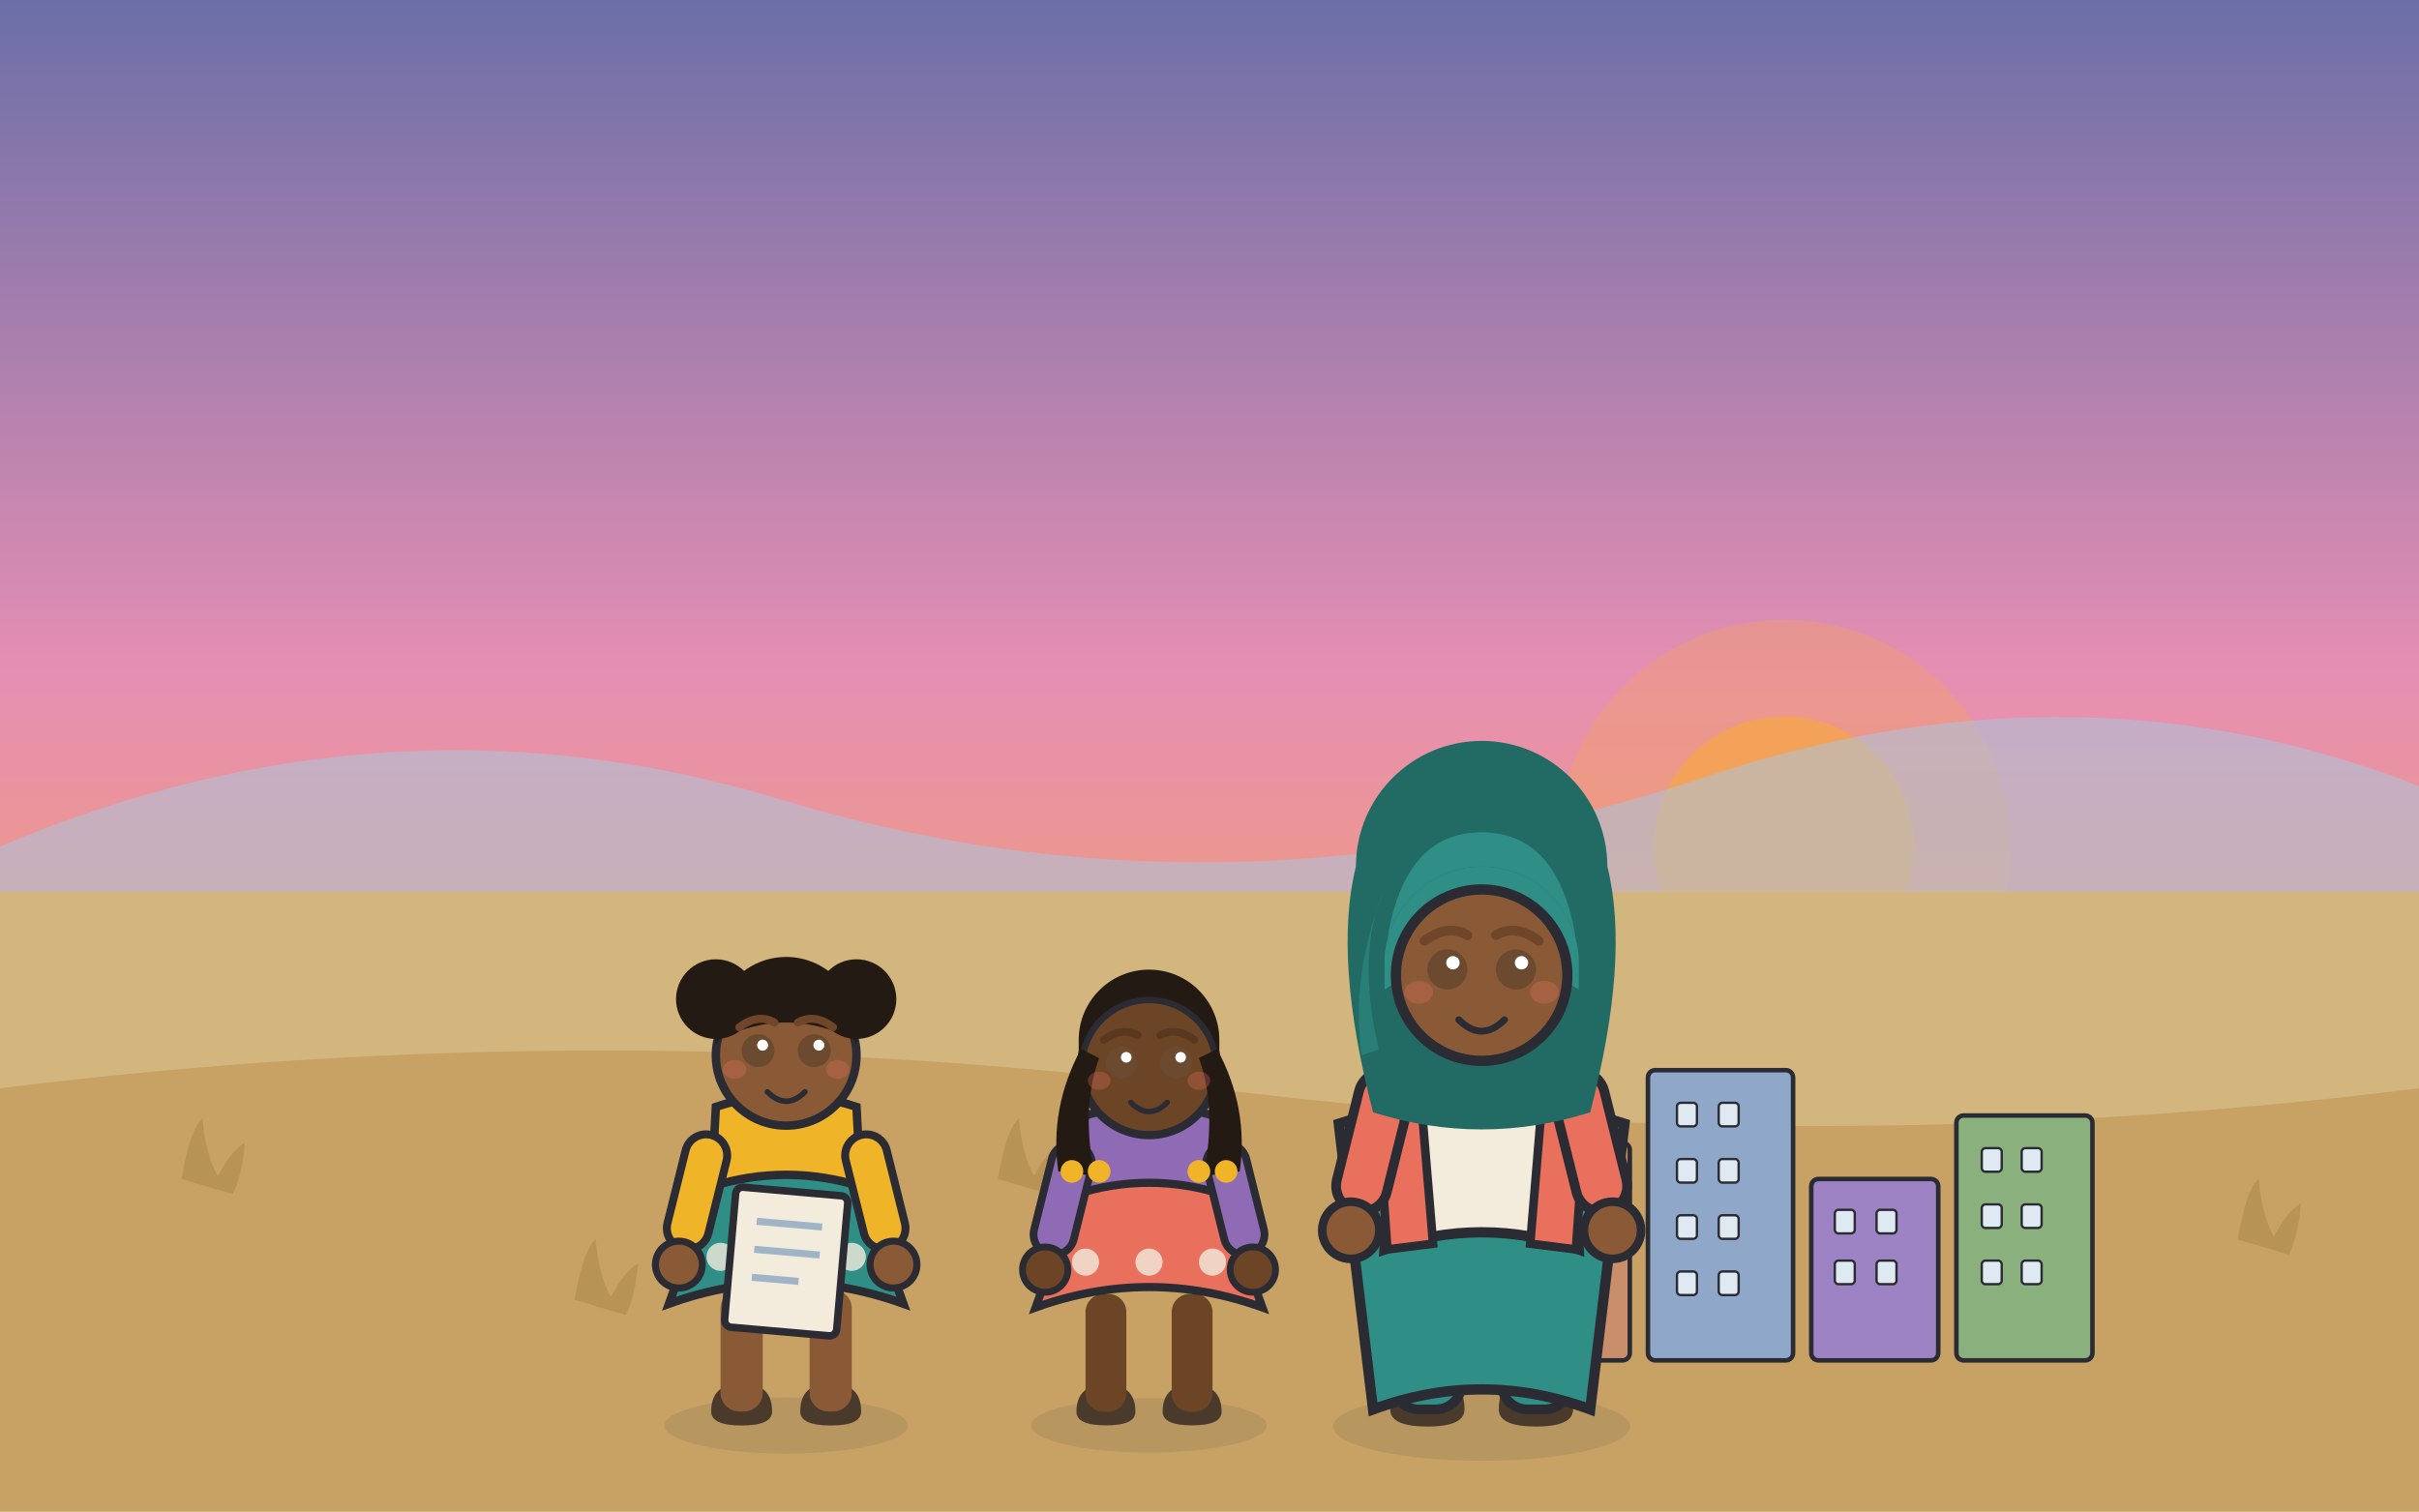
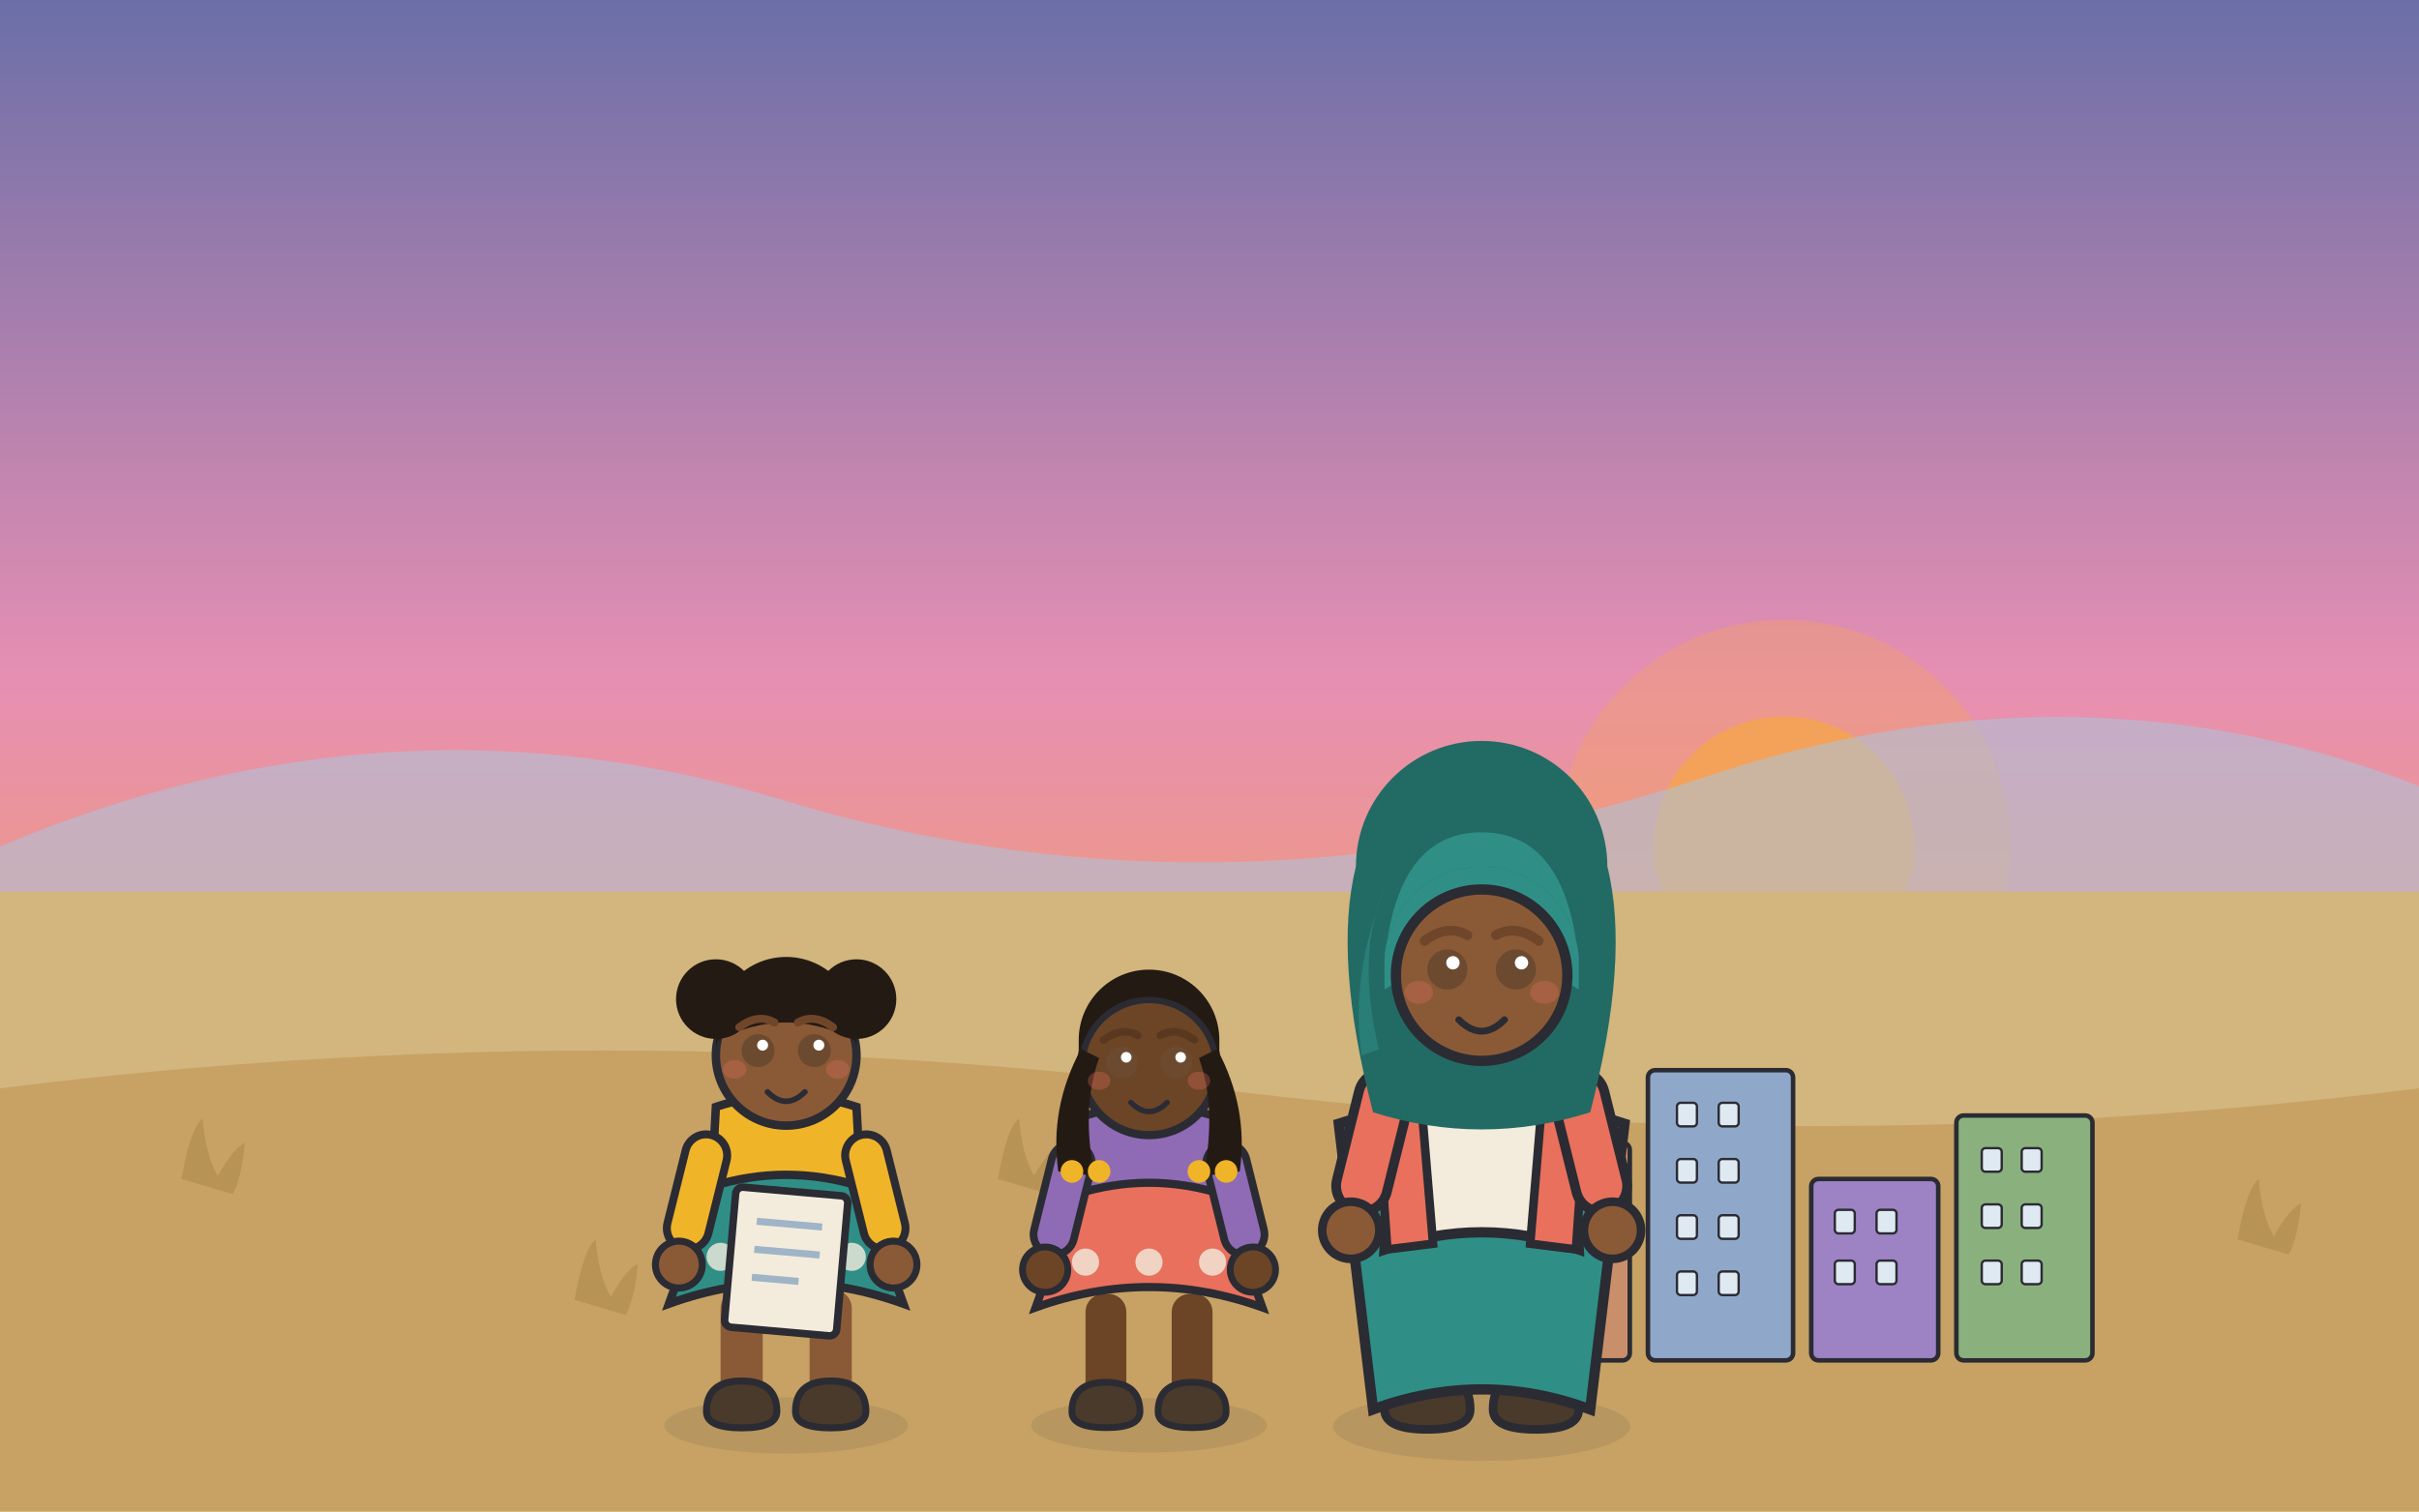
<svg xmlns="http://www.w3.org/2000/svg" viewBox="0 0 1600 1000" role="img">
  <style>
@media (prefers-reduced-motion: no-preference) {
  .anim-idle { animation: idle 3.8s ease-in-out infinite alternate; }
  @keyframes idle { from { transform: translateY(0); } to { transform: translateY(-6px); } }
  .anim-tail { transform-box: fill-box; transform-origin: 100% 20%; animation: tail 2.6s ease-in-out infinite alternate; }
  @keyframes tail { from { transform: rotate(-6deg); } to { transform: rotate(8deg); } }
  .anim-blink { transform-box: fill-box; transform-origin: center; animation: blink 5.2s infinite; }
  @keyframes blink { 0%, 93%, 100% { transform: scaleY(1); } 95%, 97% { transform: scaleY(0.12); } }
  .anim-glow { transform-box: fill-box; transform-origin: center; animation: glow 4.2s ease-in-out infinite alternate; }
  @keyframes glow { from { transform: scale(1); opacity: 0.5; } to { transform: scale(1.08); opacity: 0.75; } }
  .anim-shimmer { animation: shimmer 5s ease-in-out infinite alternate; }
  @keyframes shimmer { from { opacity: 0.62; } to { opacity: 0.92; } }
  .anim-grass { transform-box: fill-box; transform-origin: 50% 100%; animation: sway 3.2s ease-in-out infinite alternate; }
  .anim-canopy { transform-box: fill-box; transform-origin: 50% 100%; animation: sway 5.6s ease-in-out infinite alternate; }
  @keyframes sway { from { transform: rotate(-1.8deg); } to { transform: rotate(2.2deg); } }
  .anim-rain { animation: rainfall 1.15s linear infinite; }
  @keyframes rainfall { from { transform: translateY(-32px); opacity: 0.85; } 75% { opacity: 0.55; } to { transform: translateY(72px); opacity: 0; } }
  .anim-ripple { transform-box: fill-box; transform-origin: center; animation: ripple 3.4s ease-in-out infinite alternate; }
  @keyframes ripple { from { transform: scale(1); opacity: 0.8; } to { transform: scale(1.18); opacity: 0.55; } }
  .anim-drip { animation: drip 1s ease-in infinite; }
  @keyframes drip { from { transform: translateY(-12px); opacity: 0.95; } to { transform: translateY(28px); opacity: 0; } }
  .anim-flow { stroke-dasharray: 26 20; animation: flow 0.8s linear infinite; }
  @keyframes flow { from { stroke-dashoffset: 0; } to { stroke-dashoffset: -46; } }
  .anim-splash { transform-box: fill-box; transform-origin: 50% 100%; animation: splashPulse 1.7s ease-in-out infinite alternate; }
  @keyframes splashPulse { from { transform: scale(0.97); } to { transform: scale(1.05); } }
  .anim-strain { transform-box: fill-box; transform-origin: center; animation: strain 0.9s ease-in-out infinite alternate; }
  @keyframes strain { from { transform: translateX(-5px); } to { transform: translateX(4px); } }
  .anim-float { transform-box: fill-box; transform-origin: center; animation: floaty 2.6s ease-in-out infinite alternate; }
  @keyframes floaty { from { transform: translateY(0) scale(1); } to { transform: translateY(-12px) scale(1.08); } }
  .anim-wave { animation: wave 2.4s ease-in-out infinite; opacity: 0; }
  @keyframes wave { 0% { opacity: 0; } 30% { opacity: 0.9; } 60%, 100% { opacity: 0; } }
  .anim-cloud { animation: cloudDrift 9s ease-in-out infinite alternate; }
  @keyframes cloudDrift { from { transform: translateX(-18px); } to { transform: translateX(22px); } }
  .tap-target { cursor: pointer; }
  .tap-target.tap-play { transform-box: fill-box; transform-origin: 50% 85%; animation: tapWiggle 0.7s ease-in-out; }
  .tap-target[data-tap="puddle"].tap-play { transform-origin: center; animation: tapSplash 0.85s ease-out; }
  .tap-target[data-tap="sun"].tap-play { transform-origin: center; animation: tapPulse 0.6s ease-in-out; }
  .tap-target[data-tap="tree"].tap-play { transform-origin: 50% 100%; animation: tapShake 0.7s ease-in-out; }
  @keyframes tapWiggle { 0% { transform: rotate(0); } 25% { transform: rotate(-4deg) scale(1.03); } 55% { transform: rotate(3deg) scale(1.04); } 80% { transform: rotate(-1.5deg); } 100% { transform: rotate(0); } }
  @keyframes tapSplash { 0% { transform: scale(1); } 40% { transform: scale(1.06, 0.94); } 70% { transform: scale(0.97, 1.03); } 100% { transform: scale(1); } }
  @keyframes tapPulse { 0% { transform: scale(1); } 50% { transform: scale(1.12); } 100% { transform: scale(1); } }
  @keyframes tapShake { 0% { transform: rotate(0); } 20% { transform: rotate(2.4deg); } 45% { transform: rotate(-2deg); } 70% { transform: rotate(1.2deg); } 100% { transform: rotate(0); } }
  .tap-burst { opacity: 0; }
  .tap-target.tap-play .tap-burst { opacity: 1; }
  .tap-target.tap-play .tap-burst circle { animation: burstUp 0.6s ease-out forwards; }
  @keyframes burstUp { from { transform: translateY(0); opacity: 0.95; } to { transform: translateY(-90px); opacity: 0; } }
}
</style>
  <defs>
    <linearGradient id="sky" x1="0" y1="0" x2="0" y2="1">
      <stop offset="0" stop-color="#6b6fa8" />
      <stop offset="0.45" stop-color="#e78fb3" />
      <stop offset="0.78" stop-color="#f4a259" />
      <stop offset="1" stop-color="#f7d9a8" />
    </linearGradient>
  </defs>
  <rect width="1600" height="1000" fill="url(#sky)" />
  <g class="tap-target" data-tap="sun">
    <circle class="anim-glow" cx="1180" cy="560" r="150" fill="#f4a259" opacity="0.35" />
    <circle cx="1180" cy="560" r="86" fill="#f4a259" />
    <path d="M 880 620 h 600" stroke="#f4a259" stroke-width="10" opacity="0.4" stroke-linecap="round" />
    <path d="M 880 654 h 600" stroke="#f4a259" stroke-width="8" opacity="0.32" stroke-linecap="round" />
    <path d="M 880 688 h 600" stroke="#f4a259" stroke-width="6" opacity="0.24" stroke-linecap="round" />
    <path d="M 880 722 h 600" stroke="#f4a259" stroke-width="4" opacity="0.16" stroke-linecap="round" />
  </g>
  <path d="M 0 560 q 260 -110 520 -30 q 300 90 620 -20 q 240 -76 460 10 L 1600 640 L 0 640 Z" fill="#a9c4dd" opacity="0.55" />
  <rect x="0" y="590" width="1600" height="410" fill="#e7cd7f" />
  <path d="M 0 720 q 400 -50 800 0 q 400 50 800 0 L 1600 1000 L 0 1000 Z" fill="#d9b45f" />
  <g class="anim-grass" style="animation-delay:1.00s">
    <path d="M 120 780 q 6 -34 14 -40 q 2 24 10 38 q 10 -18 18 -22 q -2 22 -8 34 z" fill="#c39c48" opacity="0.8" />
  </g>
  <g class="anim-grass" style="animation-delay:0.50s">
    <path d="M 380 860 q 6 -34 14 -40 q 2 24 10 38 q 10 -18 18 -22 q -2 22 -8 34 z" fill="#c39c48" opacity="0.8" />
  </g>
  <g class="anim-grass" style="animation-delay:2.50s">
    <path d="M 660 780 q 6 -34 14 -40 q 2 24 10 38 q 10 -18 18 -22 q -2 22 -8 34 z" fill="#c39c48" opacity="0.8" />
  </g>
  <g class="anim-grass" style="animation-delay:1.50s">
    <path d="M 940 820 q 6 -34 14 -40 q 2 24 10 38 q 10 -18 18 -22 q -2 22 -8 34 z" fill="#c39c48" opacity="0.8" />
  </g>
  <g class="anim-grass" style="animation-delay:0.00s">
    <path d="M 1240 820 q 6 -34 14 -40 q 2 24 10 38 q 10 -18 18 -22 q -2 22 -8 34 z" fill="#c39c48" opacity="0.8" />
  </g>
  <g class="anim-grass" style="animation-delay:0.00s">
    <path d="M 1480 820 q 6 -34 14 -40 q 2 24 10 38 q 10 -18 18 -22 q -2 22 -8 34 z" fill="#c39c48" opacity="0.8" />
  </g>
  <rect x="0" y="590" width="1600" height="410" fill="#7d5b7a" opacity="0.20" />
  <g transform="translate(1180 900) scale(0.6)">
    <rect x="-320" y="-240" width="150" height="240" rx="8" fill="#c98f6a" stroke="#2b2b33" stroke-width="5" />
    <rect x="-292" y="-206" width="22" height="26" rx="4" fill="#dfe9f2" stroke="#2b2b33" stroke-width="2.6" />
    <rect x="-252" y="-206" width="22" height="26" rx="4" fill="#dfe9f2" stroke="#2b2b33" stroke-width="2.6" />
    <rect x="-292" y="-150" width="22" height="26" rx="4" fill="#dfe9f2" stroke="#2b2b33" stroke-width="2.6" />
    <rect x="-252" y="-150" width="22" height="26" rx="4" fill="#dfe9f2" stroke="#2b2b33" stroke-width="2.6" />
    <rect x="-292" y="-94" width="22" height="26" rx="4" fill="#dfe9f2" stroke="#2b2b33" stroke-width="2.6" />
    <rect x="-252" y="-94" width="22" height="26" rx="4" fill="#dfe9f2" stroke="#2b2b33" stroke-width="2.6" />
    <rect x="-150" y="-320" width="160" height="320" rx="8" fill="#8fa8c9" stroke="#2b2b33" stroke-width="5" />
    <rect x="-118" y="-284" width="22" height="26" rx="4" fill="#dfe9f2" stroke="#2b2b33" stroke-width="2.6" />
    <rect x="-72" y="-284" width="22" height="26" rx="4" fill="#dfe9f2" stroke="#2b2b33" stroke-width="2.6" />
    <rect x="-118" y="-222" width="22" height="26" rx="4" fill="#dfe9f2" stroke="#2b2b33" stroke-width="2.6" />
    <rect x="-72" y="-222" width="22" height="26" rx="4" fill="#dfe9f2" stroke="#2b2b33" stroke-width="2.6" />
    <rect x="-118" y="-160" width="22" height="26" rx="4" fill="#dfe9f2" stroke="#2b2b33" stroke-width="2.6" />
    <rect x="-72" y="-160" width="22" height="26" rx="4" fill="#dfe9f2" stroke="#2b2b33" stroke-width="2.6" />
    <rect x="-118" y="-98" width="22" height="26" rx="4" fill="#dfe9f2" stroke="#2b2b33" stroke-width="2.6" />
    <rect x="-72" y="-98" width="22" height="26" rx="4" fill="#dfe9f2" stroke="#2b2b33" stroke-width="2.6" />
    <rect x="30" y="-200" width="140" height="200" rx="8" fill="#9d82c4" stroke="#2b2b33" stroke-width="5" />
    <rect x="56" y="-166" width="22" height="26" rx="4" fill="#dfe9f2" stroke="#2b2b33" stroke-width="2.6" />
    <rect x="102" y="-166" width="22" height="26" rx="4" fill="#dfe9f2" stroke="#2b2b33" stroke-width="2.6" />
    <rect x="56" y="-110" width="22" height="26" rx="4" fill="#dfe9f2" stroke="#2b2b33" stroke-width="2.6" />
    <rect x="102" y="-110" width="22" height="26" rx="4" fill="#dfe9f2" stroke="#2b2b33" stroke-width="2.6" />
    <rect x="190" y="-270" width="150" height="270" rx="8" fill="#8ab17d" stroke="#2b2b33" stroke-width="5" />
    <rect x="218" y="-234" width="22" height="26" rx="4" fill="#dfe9f2" stroke="#2b2b33" stroke-width="2.6" />
    <rect x="262" y="-234" width="22" height="26" rx="4" fill="#dfe9f2" stroke="#2b2b33" stroke-width="2.6" />
    <rect x="218" y="-172" width="22" height="26" rx="4" fill="#dfe9f2" stroke="#2b2b33" stroke-width="2.6" />
    <rect x="262" y="-172" width="22" height="26" rx="4" fill="#dfe9f2" stroke="#2b2b33" stroke-width="2.6" />
    <rect x="218" y="-110" width="22" height="26" rx="4" fill="#dfe9f2" stroke="#2b2b33" stroke-width="2.6" />
    <rect x="262" y="-110" width="22" height="26" rx="4" fill="#dfe9f2" stroke="#2b2b33" stroke-width="2.6" />
  </g>
  <g transform="translate(520 940) scale(1.55 1.55)">
    <ellipse cx="0" cy="2" rx="52" ry="12" fill="#2b2b33" opacity="0.10" />
    <g class="tap-target" data-figure="amal" data-tap="amal" data-mood="happy">
      <g class="anim-idle" style="animation-delay:1.83s">
-         <path d="M -32 -4 q 0 -12 13 -12 q 13 0 13 12 q 0 6 -13 6 q -13 0 -13 -6 z" fill="#4a3a2c" />
-         <path d="M 6 -4 q 0 -12 13 -12 q 13 0 13 12 q 0 6 -13 6 q -13 0 -13 -6 z" fill="#4a3a2c" />
        <rect x="-28" y="-56" width="18" height="52" rx="8" fill="#8a5a37" />
        <rect x="10" y="-56" width="18" height="52" rx="8" fill="#8a5a37" />
+         <path d="M -34 -4 q 0 -13 15 -13 q 15 0 15 13 q 0 7 -15 7 q -15 0 -15 -7 z" fill="#4a3a2c" stroke="#2b2b33" stroke-width="3" />
+         <path d="M 4 -4 q 0 -13 15 -13 q 15 0 15 13 q 0 7 -15 7 q -15 0 -15 -7 z" fill="#4a3a2c" stroke="#2b2b33" stroke-width="3" />
        <path d="M -34 -60 q 34 -12 68 0 l -4 -74 q -30 -10 -60 0 z" fill="#f0b429" stroke="#2b2b33" stroke-width="3.6" />
        <path d="M -50 -50 q 50 -18 100 0 l -18 -50 q -32 -10 -64 0 z" fill="#2f8f86" stroke="#2b2b33" stroke-width="3.6" />
        <circle cx="-28" cy="-70" r="6" fill="#f3ecdd" opacity="0.8" />
        <circle cx="0" cy="-70" r="6" fill="#f3ecdd" opacity="0.8" />
        <circle cx="28" cy="-70" r="6" fill="#f3ecdd" opacity="0.8" />
        <g transform="translate(-32 -122) rotate(14)">
          <rect x="-9" y="0" width="18" height="50" rx="9" fill="#f0b429" stroke="#2b2b33" stroke-width="3.4" />
          <circle cx="0" cy="57" r="10" fill="#8a5a37" stroke="#2b2b33" stroke-width="3" />
        </g>
        <g transform="translate(32 -122) rotate(-14)">
          <rect x="-9" y="0" width="18" height="50" rx="9" fill="#f0b429" stroke="#2b2b33" stroke-width="3.4" />
          <circle cx="0" cy="57" r="10" fill="#8a5a37" stroke="#2b2b33" stroke-width="3" />
        </g>
        <g transform="translate(0 -76)">
          <g transform="translate(0 8) rotate(5)">
            <rect x="-24" y="-30" width="48" height="60" rx="3" fill="#f3ecdd" stroke="#2b2b33" stroke-width="3.2" />
            <path d="M -14 -16 h 28 M -14 -4 h 28 M -14 8 h 20" stroke="#9fb4c6" stroke-width="3" />
          </g>
        </g>
        <g transform="translate(0 -156)">
          <circle cx="0" cy="0" r="30" fill="#8a5a37" stroke="#2b2b33" stroke-width="3.6" />
          <circle cx="-30" cy="-24" r="17" fill="#241a14" />
          <circle cx="30" cy="-24" r="17" fill="#241a14" />
          <path d="M -30 -6 a 30 30 0 0 1 60 0 q -30 -16 -60 0 z" fill="#241a14" />
          <path d="M -30 -4 a 31 31 0 0 1 60 0 l 0 -8 a 30 30 0 0 0 -60 0 z" fill="#241a14" />
          <path d="M -30 2 a 30 30 0 0 0 60 0" fill="none" />
          <g transform="translate(-12 -2)">
            <g class="anim-blink">
              <circle cx="0" cy="0" r="7.02" fill="#6b4a2f" />
              <circle cx="1.95" cy="-2.34" r="2.34" fill="#fff" />
            </g>
          </g>
          <g transform="translate(12 -2)">
            <g class="anim-blink">
              <circle cx="0" cy="0" r="7.02" fill="#6b4a2f" />
              <circle cx="1.95" cy="-2.34" r="2.34" fill="#fff" />
            </g>
          </g>
          <path d="M -20 -12 q 8 -6 15 -2 M 20 -12 q -8 -6 -15 -2" stroke="#6f4629" stroke-width="3.4" fill="none" stroke-linecap="round" />
          <g transform="translate(0 14)">
            <path d="M -8 1.6 q 8 8 16 0" stroke="#2b2b33" stroke-width="2.4" fill="none" stroke-linecap="round" />
          </g>
          <ellipse cx="-22" cy="6" rx="5" ry="4" fill="#e8705c" opacity="0.30" />
          <ellipse cx="22" cy="6" rx="5" ry="4" fill="#e8705c" opacity="0.30" />
        </g>
      </g>
    </g>
  </g>
  <g transform="translate(760 940) scale(1.5 1.5)">
    <ellipse cx="0" cy="2" rx="52" ry="12" fill="#2b2b33" opacity="0.10" />
    <g class="tap-target" data-figure="nora" data-tap="nora" data-mood="happy">
      <g class="anim-idle" style="animation-delay:1.83s">
-         <path d="M -32 -4 q 0 -12 13 -12 q 13 0 13 12 q 0 6 -13 6 q -13 0 -13 -6 z" fill="#4a3a2c" />
-         <path d="M 6 -4 q 0 -12 13 -12 q 13 0 13 12 q 0 6 -13 6 q -13 0 -13 -6 z" fill="#4a3a2c" />
        <rect x="-28" y="-56" width="18" height="52" rx="8" fill="#6b4526" />
        <rect x="10" y="-56" width="18" height="52" rx="8" fill="#6b4526" />
+         <path d="M -34 -4 q 0 -13 15 -13 q 15 0 15 13 q 0 7 -15 7 q -15 0 -15 -7 z" fill="#4a3a2c" stroke="#2b2b33" stroke-width="3" />
+         <path d="M 4 -4 q 0 -13 15 -13 q 15 0 15 13 q 0 7 -15 7 q -15 0 -15 -7 z" fill="#4a3a2c" stroke="#2b2b33" stroke-width="3" />
        <path d="M -34 -60 q 34 -12 68 0 l -4 -74 q -30 -10 -60 0 z" fill="#8f6bb5" stroke="#2b2b33" stroke-width="3.6" />
        <path d="M -50 -50 q 50 -18 100 0 l -18 -50 q -32 -10 -64 0 z" fill="#e8705c" stroke="#2b2b33" stroke-width="3.6" />
        <circle cx="-28" cy="-70" r="6" fill="#f3ecdd" opacity="0.8" />
        <circle cx="0" cy="-70" r="6" fill="#f3ecdd" opacity="0.8" />
        <circle cx="28" cy="-70" r="6" fill="#f3ecdd" opacity="0.8" />
        <g transform="translate(-32 -122) rotate(14)">
          <rect x="-9" y="0" width="18" height="50" rx="9" fill="#8f6bb5" stroke="#2b2b33" stroke-width="3.4" />
          <circle cx="0" cy="57" r="10" fill="#6b4526" stroke="#2b2b33" stroke-width="3" />
        </g>
        <g transform="translate(32 -122) rotate(-14)">
          <rect x="-9" y="0" width="18" height="50" rx="9" fill="#8f6bb5" stroke="#2b2b33" stroke-width="3.4" />
          <circle cx="0" cy="57" r="10" fill="#6b4526" stroke="#2b2b33" stroke-width="3" />
        </g>
        <g transform="translate(0 -156)">
          <circle cx="0" cy="0" r="30" fill="#6b4526" stroke="#2b2b33" stroke-width="3.6" />
          <path d="M -31 0 a 31 31 0 0 1 62 0 l 0 -12 a 31 31 0 0 0 -62 0 z" fill="#241a14" />
          <path d="M -30 -8 q -14 26 -10 54 l 16 2 q -6 -30 2 -52 z" fill="#241a14" />
          <path d="M 30 -8 q 14 26 10 54 l -16 2 q 6 -30 -2 -52 z" fill="#241a14" />
          <circle cx="-34" cy="46" r="5" fill="#f0b429" />
          <circle cx="-22" cy="46" r="5" fill="#f0b429" />
          <circle cx="22" cy="46" r="5" fill="#f0b429" />
          <circle cx="34" cy="46" r="5" fill="#f0b429" />
          <path d="M -30 2 a 30 30 0 0 0 60 0" fill="none" />
          <g transform="translate(-12 -2)">
            <g class="anim-blink">
              <circle cx="0" cy="0" r="7.02" fill="#6b4a2f" />
              <circle cx="1.95" cy="-2.34" r="2.34" fill="#fff" />
            </g>
          </g>
          <g transform="translate(12 -2)">
            <g class="anim-blink">
              <circle cx="0" cy="0" r="7.02" fill="#6b4a2f" />
              <circle cx="1.95" cy="-2.34" r="2.34" fill="#fff" />
            </g>
          </g>
          <path d="M -20 -12 q 8 -6 15 -2 M 20 -12 q -8 -6 -15 -2" stroke="#5a3820" stroke-width="3.4" fill="none" stroke-linecap="round" />
          <g transform="translate(0 14)">
            <path d="M -8 1.6 q 8 8 16 0" stroke="#2b2b33" stroke-width="2.4" fill="none" stroke-linecap="round" />
          </g>
          <ellipse cx="-22" cy="6" rx="5" ry="4" fill="#e8705c" opacity="0.30" />
          <ellipse cx="22" cy="6" rx="5" ry="4" fill="#e8705c" opacity="0.30" />
        </g>
      </g>
    </g>
  </g>
  <g transform="translate(980 940) scale(1.89 1.89)">
    <ellipse cx="0" cy="2" rx="52" ry="12" fill="#2b2b33" opacity="0.10" />
    <g class="tap-target" data-figure="yasmin" data-tap="yasmin" data-mood="happy">
      <g class="anim-idle" style="animation-delay:0.00s">
-         <path d="M -32 -4 q 0 -12 13 -12 q 13 0 13 12 q 0 6 -13 6 q -13 0 -13 -6 z" fill="#4a3a2c" />
-         <path d="M 6 -4 q 0 -12 13 -12 q 13 0 13 12 q 0 6 -13 6 q -13 0 -13 -6 z" fill="#4a3a2c" />
        <rect x="-31" y="-62" width="24" height="58" rx="9" fill="#2f8f86" stroke="#2b2b33" stroke-width="3.4" />
        <rect x="7" y="-62" width="24" height="58" rx="9" fill="#2f8f86" stroke="#2b2b33" stroke-width="3.4" />
+         <path d="M -34 -4 q 0 -13 15 -13 q 15 0 15 13 q 0 7 -15 7 q -15 0 -15 -7 z" fill="#4a3a2c" stroke="#2b2b33" stroke-width="3" />
+         <path d="M 4 -4 q 0 -13 15 -13 q 15 0 15 13 q 0 7 -15 7 q -15 0 -15 -7 z" fill="#4a3a2c" stroke="#2b2b33" stroke-width="3" />
        <path d="M -38 -4 q 38 -14 76 0 l 12 -100 q -50 -16 -100 0 z" fill="#2f8f86" stroke="#2b2b33" stroke-width="3.6" />
        <path d="M -34 -60 q 34 -12 68 0 l -4 -74 q -30 -10 -60 0 z" fill="#f3ecdd" stroke="#2b2b33" stroke-width="3.6" />
        <path d="M -33 -60 l -5 -72 l 15 -2 l 6 72 z M 33 -60 l 5 -72 l -15 -2 l -6 72 z" fill="#e8705c" stroke="#2b2b33" stroke-width="3" />
        <g transform="translate(-32 -122) rotate(14)">
          <rect x="-9" y="0" width="18" height="50" rx="9" fill="#e8705c" stroke="#2b2b33" stroke-width="3.4" />
          <circle cx="0" cy="57" r="10" fill="#8a5a37" stroke="#2b2b33" stroke-width="3" />
        </g>
        <g transform="translate(32 -122) rotate(-14)">
          <rect x="-9" y="0" width="18" height="50" rx="9" fill="#e8705c" stroke="#2b2b33" stroke-width="3.4" />
          <circle cx="0" cy="57" r="10" fill="#8a5a37" stroke="#2b2b33" stroke-width="3" />
        </g>
        <g transform="translate(0 -156)">
          <path d="M -38 48 q -14 -54 -6 -86 a 36 36 0 0 1 88 0 q 8 32 -6 86 q -38 12 -76 0 z" fill="#226b64" />
          <path d="M -34 -4 a 34 34 0 0 1 68 0 q -4 -46 -34 -46 q -30 0 -34 46 z" fill="#2f8f86" />
          <path d="M -36 26 q -8 -34 2 -56 q -12 30 -8 58 z" fill="#2f8f86" opacity="0.55" />
          <path d="M -34 -4 a 34 34 0 0 1 68 0 l 0 9 q -34 -21 -68 0 z" fill="#2f8f86" />
          <circle cx="0" cy="0" r="30" fill="#8a5a37" stroke="#2b2b33" stroke-width="3.6" />
          <path d="M -30 2 a 30 30 0 0 0 60 0" fill="none" />
          <g transform="translate(-12 -2)">
            <g class="anim-blink">
              <circle cx="0" cy="0" r="7.02" fill="#6b4a2f" />
              <circle cx="1.95" cy="-2.34" r="2.34" fill="#fff" />
            </g>
          </g>
          <g transform="translate(12 -2)">
            <g class="anim-blink">
              <circle cx="0" cy="0" r="7.02" fill="#6b4a2f" />
              <circle cx="1.95" cy="-2.34" r="2.34" fill="#fff" />
            </g>
          </g>
          <path d="M -20 -12 q 8 -6 15 -2 M 20 -12 q -8 -6 -15 -2" stroke="#6f4629" stroke-width="3.4" fill="none" stroke-linecap="round" />
          <g transform="translate(0 14)">
            <path d="M -8 1.6 q 8 8 16 0" stroke="#2b2b33" stroke-width="2.4" fill="none" stroke-linecap="round" />
          </g>
          <ellipse cx="-22" cy="6" rx="5" ry="4" fill="#e8705c" opacity="0.30" />
          <ellipse cx="22" cy="6" rx="5" ry="4" fill="#e8705c" opacity="0.30" />
        </g>
      </g>
    </g>
  </g>
</svg>
